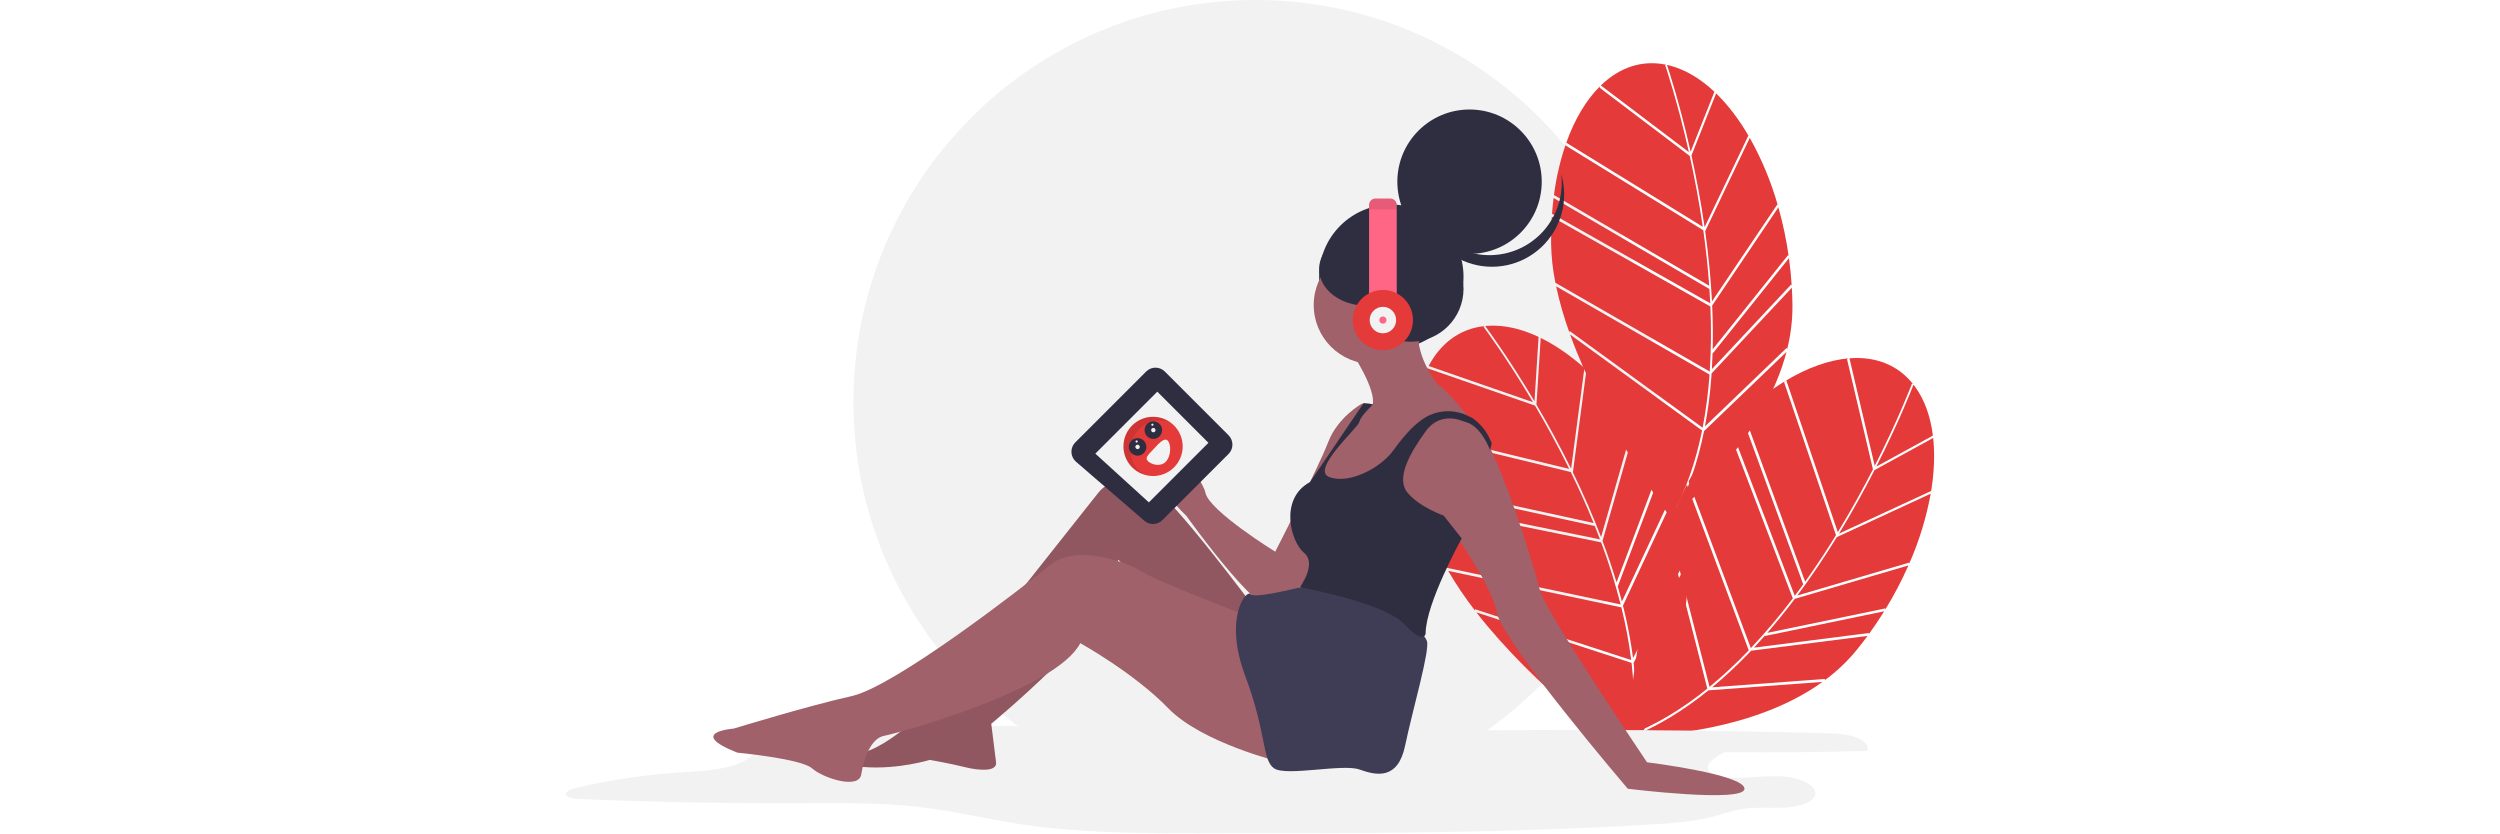
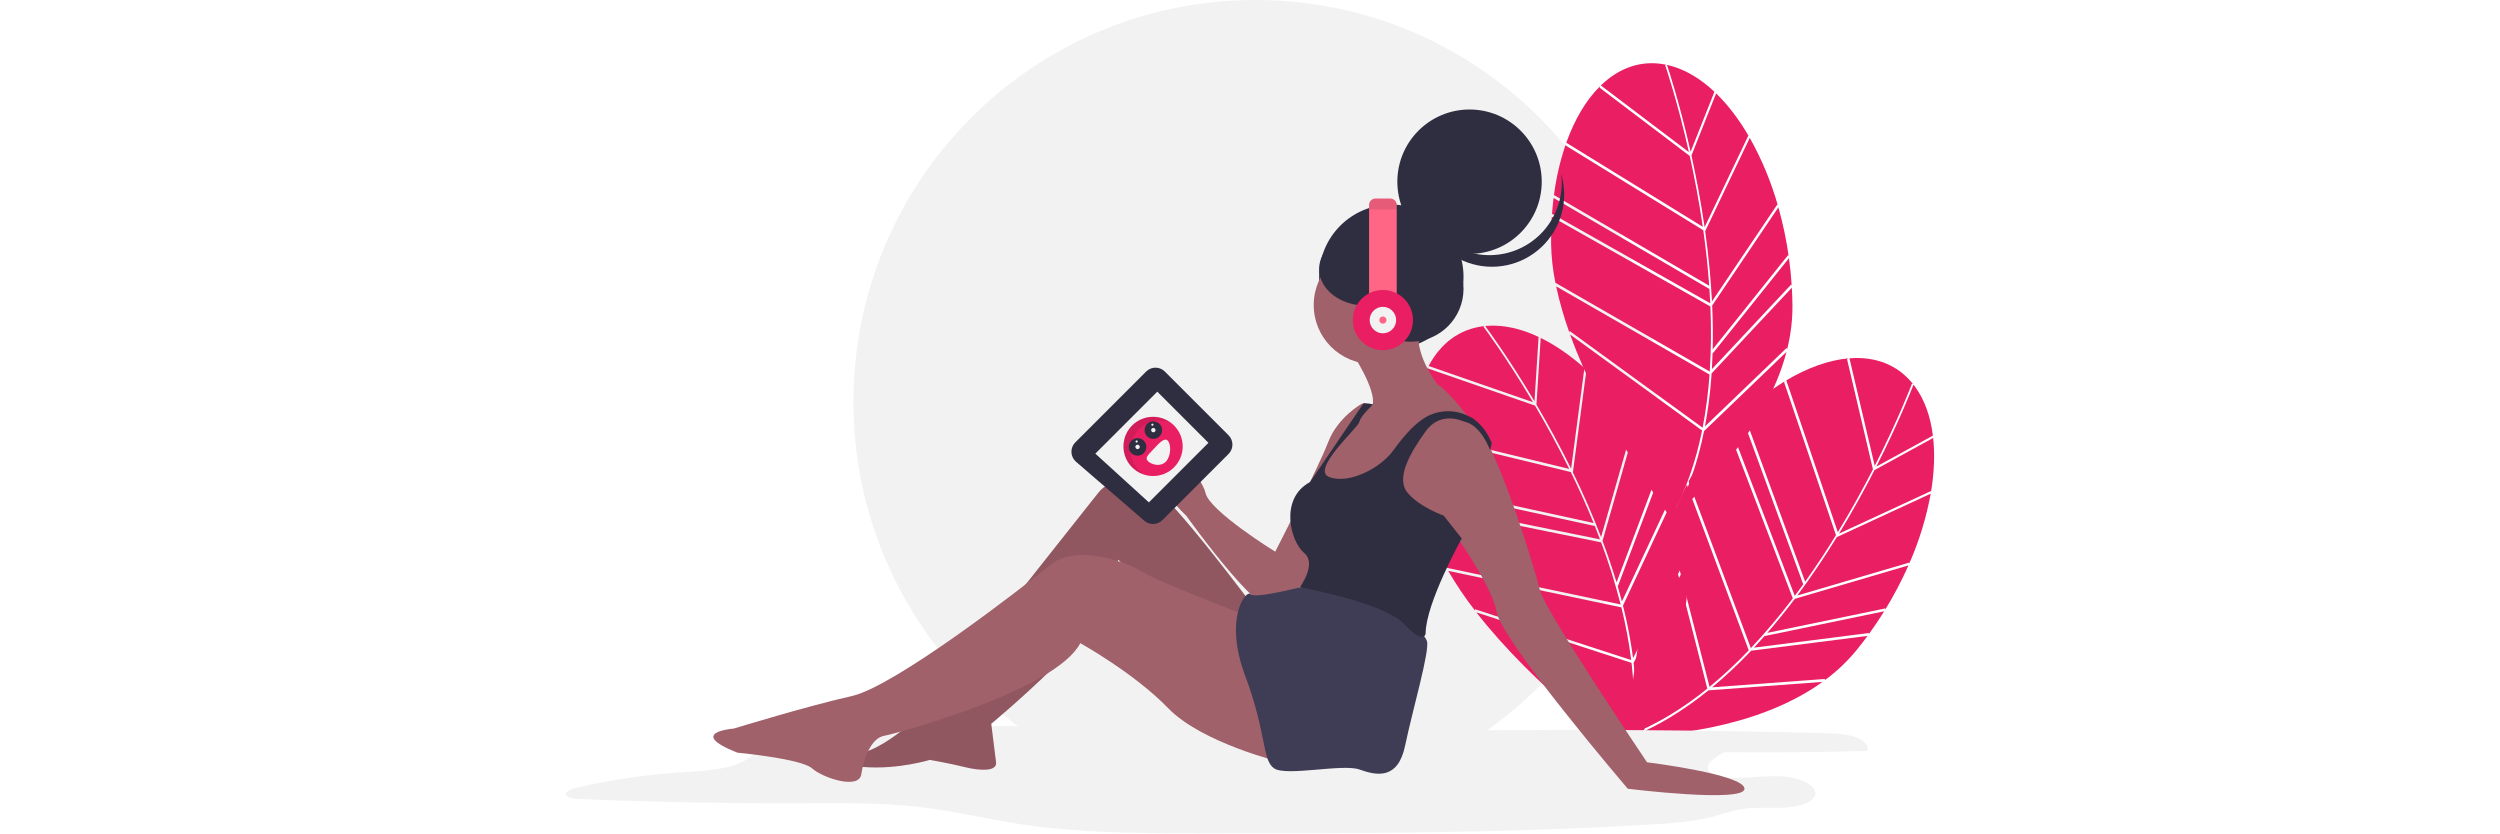
<svg xmlns="http://www.w3.org/2000/svg" id="ebf3a80a-68e4-4533-be35-e3aec350643c" data-name="Layer 1" width="150" height="50" viewBox="0 0 1137.096 692.552">
  <circle cx="573" cy="334" r="334" fill="#f2f2f2" />
-   <path d="M987.306,181.52,966.881,232.953c3.952,17.89,7.818,38.066,10.92,59.549l36.366-76.104.596.918c-8.331-14.399-17.805-26.822-28.085-36.643Z" transform="translate(-31.45212 -103.7239)" fill="#E43A3A" />
-   <path d="M966.182,229.816l19.786-49.821c-11.601-10.908-24.213-18.503-37.371-21.855-.685-.174-1.366-.327-2.047-.477C948.137,162.384,957.27,190.158,966.182,229.816Z" transform="translate(-31.45212 -103.7239)" fill="#E43A3A" />
-   <path d="M1049.753,340.152l.459,1.141q-.731-11.648-2.298-23.047l-63.22,79.011-.23-.513q-.205,6.994-.615,13.798Z" transform="translate(-31.45212 -103.7239)" fill="#E43A3A" />
-   <path d="M1038.213,273.69l.532,1.048a258.753,258.753,0,0,0-23.41-56.414l-37.059,77.554q4.224,30.224,5.653,58.33Z" transform="translate(-31.45212 -103.7239)" fill="#E43A3A" />
-   <path d="M862.48,223.416a216.052,216.052,0,0,0-9.869,42.413l129.016,75.374c-1.154-16.236-2.901-31.77-4.927-46.125L862.341,224.636Z" transform="translate(-31.45212 -103.7239)" fill="#E43A3A" />
-   <path d="M850.907,282.67l.117-1.228,131.463,74.332q-.279-5.982-.672-11.86L852.322,268.262l.126-1.226Q851.463,274.666,850.907,282.67Z" transform="translate(-31.45212 -103.7239)" fill="#E43A3A" />
-   <path d="M1047.216,315.683l.494,1.1a309.002,309.002,0,0,0-8.595-40.756l-55.018,81.607q.847,18.747.426,36.402Z" transform="translate(-31.45212 -103.7239)" fill="#E43A3A" />
-   <path d="M977.336,461.997c-5.245,26.029-13.289,49.241-24.064,69.369,15.066-12.846,74.88-67.247,92.583-135.206Z" transform="translate(-31.45212 -103.7239)" fill="#E43A3A" />
-   <path d="M854.425,341.702a298.925,298.925,0,0,0,11.045,38.461l.205-1.33,110.48,80.358a371.631,371.631,0,0,0,5.753-44.166Z" transform="translate(-31.45212 -103.7239)" fill="#E43A3A" />
-   <path d="M964.757,230.161c-9.653-42.904-19.546-71.742-19.689-72.155l.619-.531c-20.213-4.154-38.809,2.443-54.116,17.259Z" transform="translate(-31.45212 -103.7239)" fill="#E43A3A" />
-   <path d="M983.616,414.05c-.095,1.406-.184,2.818-.293,4.212A369.22,369.22,0,0,1,978.1,458.098l67.869-65.214.423,1.129a146.38,146.38,0,0,0,4.421-36.679q-.081-7.287-.507-14.512Z" transform="translate(-31.45212 -103.7239)" fill="#E43A3A" />
-   <path d="M976.289,292.214c-3.082-21.238-6.91-41.174-10.818-58.855L890.605,176.66l.195-1.181c-11.43,11.351-20.978,27.335-27.939,46.867Z" transform="translate(-31.45212 -103.7239)" fill="#E43A3A" />
-   <path d="M975.7,461.505,866.028,381.735c27.181,75.315,80.19,147.67,83.584,152.263C962.174,511.948,970.494,487.22,975.7,461.505Z" transform="translate(-31.45212 -103.7239)" fill="#E43A3A" />
-   <path d="M982.024,412.491l.063-.067a501.541,501.541,0,0,0,.517-53.985l-131.786-74.515q-.705,10.848-.589,22.307a179.711,179.711,0,0,0,3.584,32.519Z" transform="translate(-31.45212 -103.7239)" fill="#E43A3A" />
-   <path d="M1167.585,467.774l-48.536,26.586c-8.367,16.299-18.257,34.304-29.571,52.83l76.549-35.42-.126,1.087c2.767-16.404,3.394-32.014,1.741-46.135Z" transform="translate(-31.45212 -103.7239)" fill="#E43A3A" />
-   <path d="M1120.512,491.498l47.016-25.752c-1.978-15.801-6.847-29.694-14.843-40.668-.416-.571-.844-1.123-1.273-1.673C1149.623,428.053,1138.942,455.27,1120.512,491.498Z" transform="translate(-31.45212 -103.7239)" fill="#E43A3A" />
-   <path d="M1114.503,629.781l-.374,1.171q6.866-9.438,12.93-19.217l-99.085,20.531.15-.542q-4.619,5.256-9.274,10.235Z" transform="translate(-31.45212 -103.7239)" fill="#E43A3A" />
-   <path d="M1148.006,571.232l-.259,1.147a258.753,258.753,0,0,0,17.952-58.381l-78.008,36.094q-16.024,25.972-32.85,48.531Z" transform="translate(-31.45212 -103.7239)" fill="#E43A3A" />
-   <path d="M1044.723,420.426a216.052,216.052,0,0,0-34.653,26.371l51.293,140.341c9.467-13.241,18.029-26.32,25.624-38.667l-43.149-127.193Z" transform="translate(-31.45212 -103.7239)" fill="#E43A3A" />
-   <path d="M998.017,458.681l.873-.871,53.841,141.098q3.6-4.785,7.047-9.563L1008.296,448.487l.878-.864Q1003.55,452.871,998.017,458.681Z" transform="translate(-31.45212 -103.7239)" fill="#E43A3A" />
-   <path d="M1128.156,609.317l-.321,1.162a309.003,309.003,0,0,0,19.375-36.872l-94.424,27.762q-11.305,14.979-22.89,28.308Z" transform="translate(-31.45212 -103.7239)" fill="#E43A3A" />
-   <path d="M981.014,677.436c-20.642,16.702-41.642,29.448-62.778,38.078,19.798-.285,100.563-4.033,157.543-45.084Z" transform="translate(-31.45212 -103.7239)" fill="#E43A3A" />
-   <path d="M963.076,506.391a298.924,298.924,0,0,0-16.024,36.666l1.006-.894L981.895,674.52a371.626,371.626,0,0,0,32.6-30.347Z" transform="translate(-31.45212 -103.7239)" fill="#E43A3A" />
-   <path d="M1119.194,490.855c19.93-39.201,30.704-67.721,30.857-68.131l.815-.014c-12.918-16.092-31.448-22.871-52.688-21.223Z" transform="translate(-31.45212 -103.7239)" fill="#E43A3A" />
-   <path d="M1016.432,644.513c-.97,1.022-1.939,2.053-2.912,3.057a369.223,369.223,0,0,1-29.431,27.35l93.867-6.939-.395,1.139a146.38,146.38,0,0,0,26.8-25.43q4.585-5.664,8.865-11.5Z" transform="translate(-31.45212 -103.7239)" fill="#E43A3A" />
-   <path d="M1088.497,546.003c11.172-18.323,20.94-36.119,29.207-52.23l-21.497-91.419.903-.785c-16.043,1.452-33.592,7.673-51.411,18.277Z" transform="translate(-31.45212 -103.7239)" fill="#E43A3A" />
-   <path d="M980.068,676.013,946.478,544.625c-27.103,75.343-32.425,164.88-32.74,170.583C937.476,706.237,959.657,692.499,980.068,676.013Z" transform="translate(-31.45212 -103.7239)" fill="#E43A3A" />
-   <path d="M1016.2,642.296l.092-.012a501.536,501.536,0,0,0,34.83-41.249L997.148,459.59q-7.462,7.905-14.681,16.805a179.711,179.711,0,0,0-17.981,27.332Z" transform="translate(-31.45212 -103.7239)" fill="#E43A3A" />
-   <path d="M841.586,384.755l-3.527,55.228c9.288,15.793,19.201,33.785,28.792,53.258l11.061-83.618.851.688c-12.374-11.118-25.224-20.005-38.036-26.168Z" transform="translate(-31.45212 -103.7239)" fill="#E43A3A" />
-   <path d="M836.425,437.215l3.417-53.497c-14.405-6.788-28.747-10.113-42.296-9.234-.705.046-1.4.111-2.094.179C798.421,378.662,815.691,402.254,836.425,437.215Z" transform="translate(-31.45212 -103.7239)" fill="#E43A3A" />
-   <path d="M950.008,516.316l.789.943q-4.296-10.852-9.309-21.208l-35.702,94.683-.378-.416q1.967,6.715,3.68,13.312Z" transform="translate(-31.45212 -103.7239)" fill="#E43A3A" />
-   <path d="M918.49,456.675l.83.832A258.753,258.753,0,0,0,879.619,411.092l-11.273,85.211q13.359,27.438,23.406,53.726Z" transform="translate(-31.45212 -103.7239)" fill="#E43A3A" />
-   <path d="M735.822,463.182a216.052,216.052,0,0,0,3.724,43.386l145.996,31.804c-6.116-15.084-12.579-29.318-18.943-42.343l-130.532-31.644Z" transform="translate(-31.45212 -103.7239)" fill="#E43A3A" />
-   <path d="M743.132,523.112l-.268-1.204,148.001,30.057q-2.114-5.603-4.305-11.072l-146.535-31.921-.259-1.205Q741.186,515.328,743.132,523.112Z" transform="translate(-31.45212 -103.7239)" fill="#E43A3A" />
-   <path d="M940.032,493.83l.81.893a309.003,309.003,0,0,0-20.772-36.104l-27.099,94.617q6.6,17.567,11.656,34.487Z" transform="translate(-31.45212 -103.7239)" fill="#E43A3A" />
-   <path d="M918.799,654.579c3.057,26.376,2.581,50.937-1.444,73.41,10.358-16.874,50.427-87.099,46.258-157.203Z" transform="translate(-31.45212 -103.7239)" fill="#E43A3A" />
-   <path d="M764.724,578.165a298.926,298.926,0,0,0,22.392,33.163L786.9,610l129.908,42.274a371.631,371.631,0,0,0-8.181-43.781Z" transform="translate(-31.45212 -103.7239)" fill="#E43A3A" />
-   <path d="M835.177,437.983c-22.442-37.819-40.764-62.187-41.028-62.536l.425-.696c-20.507,2.297-36.153,14.319-46.132,33.141Z" transform="translate(-31.45212 -103.7239)" fill="#E43A3A" />
-   <path d="M909.952,607.039c.344,1.367.696,2.737,1.023,4.096a369.221,369.221,0,0,1,7.345,39.5L962.709,567.636l.751.944a146.38,146.38,0,0,0-7.133-36.25q-2.329-6.905-4.967-13.644Z" transform="translate(-31.45212 -103.7239)" fill="#E43A3A" />
-   <path d="M865.324,493.434c-9.496-19.245-19.298-37.022-28.48-52.629L748.119,410.023l-.18-1.183c-7.362,14.328-11.502,32.48-12.084,53.208Z" transform="translate(-31.45212 -103.7239)" fill="#E43A3A" />
-   <path d="M917.091,654.616,788.133,612.652c49.13,63.226,121.907,115.652,126.555,118.971C919.819,706.77,920.089,680.681,917.091,654.616Z" transform="translate(-31.45212 -103.7239)" fill="#E43A3A" />
-   <path d="M907.955,606.048l.039-.084a501.537,501.537,0,0,0-16.195-51.501L743.434,524.332q2.683,10.534,6.335,21.396a179.711,179.711,0,0,0,13.46,29.819Z" transform="translate(-31.45212 -103.7239)" fill="#E43A3A" />
+   <path d="M987.306,181.52,966.881,232.953c3.952,17.89,7.818,38.066,10.92,59.549l36.366-76.104.596.918c-8.331-14.399-17.805-26.822-28.085-36.643Z" transform="translate(-31.45212 -103.7239)" fill="#E91E63" />
+   <path d="M966.182,229.816l19.786-49.821c-11.601-10.908-24.213-18.503-37.371-21.855-.685-.174-1.366-.327-2.047-.477C948.137,162.384,957.27,190.158,966.182,229.816Z" transform="translate(-31.45212 -103.7239)" fill="#E91E63" />
+   <path d="M1049.753,340.152l.459,1.141q-.731-11.648-2.298-23.047l-63.22,79.011-.23-.513q-.205,6.994-.615,13.798Z" transform="translate(-31.45212 -103.7239)" fill="#E91E63" />
+   <path d="M1038.213,273.69l.532,1.048a258.753,258.753,0,0,0-23.41-56.414l-37.059,77.554q4.224,30.224,5.653,58.33Z" transform="translate(-31.45212 -103.7239)" fill="#E91E63" />
+   <path d="M862.48,223.416a216.052,216.052,0,0,0-9.869,42.413l129.016,75.374c-1.154-16.236-2.901-31.77-4.927-46.125L862.341,224.636Z" transform="translate(-31.45212 -103.7239)" fill="#E91E63" />
+   <path d="M850.907,282.67l.117-1.228,131.463,74.332q-.279-5.982-.672-11.86L852.322,268.262l.126-1.226Q851.463,274.666,850.907,282.67Z" transform="translate(-31.45212 -103.7239)" fill="#E91E63" />
+   <path d="M1047.216,315.683l.494,1.1a309.002,309.002,0,0,0-8.595-40.756l-55.018,81.607q.847,18.747.426,36.402Z" transform="translate(-31.45212 -103.7239)" fill="#E91E63" />
+   <path d="M977.336,461.997c-5.245,26.029-13.289,49.241-24.064,69.369,15.066-12.846,74.88-67.247,92.583-135.206Z" transform="translate(-31.45212 -103.7239)" fill="#E91E63" />
+   <path d="M854.425,341.702a298.925,298.925,0,0,0,11.045,38.461l.205-1.33,110.48,80.358a371.631,371.631,0,0,0,5.753-44.166Z" transform="translate(-31.45212 -103.7239)" fill="#E91E63" />
+   <path d="M964.757,230.161c-9.653-42.904-19.546-71.742-19.689-72.155l.619-.531c-20.213-4.154-38.809,2.443-54.116,17.259Z" transform="translate(-31.45212 -103.7239)" fill="#E91E63" />
+   <path d="M983.616,414.05c-.095,1.406-.184,2.818-.293,4.212A369.22,369.22,0,0,1,978.1,458.098l67.869-65.214.423,1.129a146.38,146.38,0,0,0,4.421-36.679q-.081-7.287-.507-14.512Z" transform="translate(-31.45212 -103.7239)" fill="#E91E63" />
+   <path d="M976.289,292.214c-3.082-21.238-6.91-41.174-10.818-58.855L890.605,176.66l.195-1.181c-11.43,11.351-20.978,27.335-27.939,46.867Z" transform="translate(-31.45212 -103.7239)" fill="#E91E63" />
+   <path d="M975.7,461.505,866.028,381.735c27.181,75.315,80.19,147.67,83.584,152.263C962.174,511.948,970.494,487.22,975.7,461.505Z" transform="translate(-31.45212 -103.7239)" fill="#E91E63" />
+   <path d="M982.024,412.491l.063-.067a501.541,501.541,0,0,0,.517-53.985l-131.786-74.515q-.705,10.848-.589,22.307a179.711,179.711,0,0,0,3.584,32.519Z" transform="translate(-31.45212 -103.7239)" fill="#E91E63" />
+   <path d="M1167.585,467.774l-48.536,26.586c-8.367,16.299-18.257,34.304-29.571,52.83l76.549-35.42-.126,1.087c2.767-16.404,3.394-32.014,1.741-46.135Z" transform="translate(-31.45212 -103.7239)" fill="#E91E63" />
+   <path d="M1120.512,491.498l47.016-25.752c-1.978-15.801-6.847-29.694-14.843-40.668-.416-.571-.844-1.123-1.273-1.673C1149.623,428.053,1138.942,455.27,1120.512,491.498Z" transform="translate(-31.45212 -103.7239)" fill="#E91E63" />
+   <path d="M1114.503,629.781l-.374,1.171q6.866-9.438,12.93-19.217l-99.085,20.531.15-.542q-4.619,5.256-9.274,10.235Z" transform="translate(-31.45212 -103.7239)" fill="#E91E63" />
+   <path d="M1148.006,571.232l-.259,1.147a258.753,258.753,0,0,0,17.952-58.381l-78.008,36.094q-16.024,25.972-32.85,48.531Z" transform="translate(-31.45212 -103.7239)" fill="#E91E63" />
+   <path d="M1044.723,420.426a216.052,216.052,0,0,0-34.653,26.371l51.293,140.341c9.467-13.241,18.029-26.32,25.624-38.667l-43.149-127.193Z" transform="translate(-31.45212 -103.7239)" fill="#E91E63" />
+   <path d="M998.017,458.681l.873-.871,53.841,141.098q3.6-4.785,7.047-9.563L1008.296,448.487l.878-.864Q1003.55,452.871,998.017,458.681Z" transform="translate(-31.45212 -103.7239)" fill="#E91E63" />
+   <path d="M1128.156,609.317l-.321,1.162a309.003,309.003,0,0,0,19.375-36.872l-94.424,27.762q-11.305,14.979-22.89,28.308Z" transform="translate(-31.45212 -103.7239)" fill="#E91E63" />
+   <path d="M981.014,677.436c-20.642,16.702-41.642,29.448-62.778,38.078,19.798-.285,100.563-4.033,157.543-45.084Z" transform="translate(-31.45212 -103.7239)" fill="#E91E63" />
+   <path d="M963.076,506.391a298.924,298.924,0,0,0-16.024,36.666l1.006-.894L981.895,674.52a371.626,371.626,0,0,0,32.6-30.347Z" transform="translate(-31.45212 -103.7239)" fill="#E91E63" />
+   <path d="M1119.194,490.855c19.93-39.201,30.704-67.721,30.857-68.131l.815-.014c-12.918-16.092-31.448-22.871-52.688-21.223Z" transform="translate(-31.45212 -103.7239)" fill="#E91E63" />
+   <path d="M1016.432,644.513c-.97,1.022-1.939,2.053-2.912,3.057a369.223,369.223,0,0,1-29.431,27.35l93.867-6.939-.395,1.139a146.38,146.38,0,0,0,26.8-25.43q4.585-5.664,8.865-11.5Z" transform="translate(-31.45212 -103.7239)" fill="#E91E63" />
+   <path d="M1088.497,546.003c11.172-18.323,20.94-36.119,29.207-52.23l-21.497-91.419.903-.785c-16.043,1.452-33.592,7.673-51.411,18.277Z" transform="translate(-31.45212 -103.7239)" fill="#E91E63" />
+   <path d="M980.068,676.013,946.478,544.625c-27.103,75.343-32.425,164.88-32.74,170.583C937.476,706.237,959.657,692.499,980.068,676.013Z" transform="translate(-31.45212 -103.7239)" fill="#E91E63" />
+   <path d="M1016.2,642.296l.092-.012a501.536,501.536,0,0,0,34.83-41.249L997.148,459.59q-7.462,7.905-14.681,16.805a179.711,179.711,0,0,0-17.981,27.332Z" transform="translate(-31.45212 -103.7239)" fill="#E91E63" />
+   <path d="M841.586,384.755l-3.527,55.228c9.288,15.793,19.201,33.785,28.792,53.258l11.061-83.618.851.688c-12.374-11.118-25.224-20.005-38.036-26.168Z" transform="translate(-31.45212 -103.7239)" fill="#E91E63" />
+   <path d="M836.425,437.215l3.417-53.497c-14.405-6.788-28.747-10.113-42.296-9.234-.705.046-1.4.111-2.094.179C798.421,378.662,815.691,402.254,836.425,437.215Z" transform="translate(-31.45212 -103.7239)" fill="#E91E63" />
+   <path d="M950.008,516.316l.789.943q-4.296-10.852-9.309-21.208l-35.702,94.683-.378-.416q1.967,6.715,3.68,13.312Z" transform="translate(-31.45212 -103.7239)" fill="#E91E63" />
+   <path d="M918.49,456.675l.83.832A258.753,258.753,0,0,0,879.619,411.092l-11.273,85.211q13.359,27.438,23.406,53.726Z" transform="translate(-31.45212 -103.7239)" fill="#E91E63" />
+   <path d="M735.822,463.182a216.052,216.052,0,0,0,3.724,43.386l145.996,31.804c-6.116-15.084-12.579-29.318-18.943-42.343l-130.532-31.644Z" transform="translate(-31.45212 -103.7239)" fill="#E91E63" />
+   <path d="M743.132,523.112l-.268-1.204,148.001,30.057q-2.114-5.603-4.305-11.072l-146.535-31.921-.259-1.205Q741.186,515.328,743.132,523.112Z" transform="translate(-31.45212 -103.7239)" fill="#E91E63" />
+   <path d="M940.032,493.83l.81.893a309.003,309.003,0,0,0-20.772-36.104l-27.099,94.617q6.6,17.567,11.656,34.487Z" transform="translate(-31.45212 -103.7239)" fill="#E91E63" />
+   <path d="M918.799,654.579c3.057,26.376,2.581,50.937-1.444,73.41,10.358-16.874,50.427-87.099,46.258-157.203Z" transform="translate(-31.45212 -103.7239)" fill="#E91E63" />
+   <path d="M764.724,578.165a298.926,298.926,0,0,0,22.392,33.163L786.9,610l129.908,42.274a371.631,371.631,0,0,0-8.181-43.781Z" transform="translate(-31.45212 -103.7239)" fill="#E91E63" />
+   <path d="M835.177,437.983c-22.442-37.819-40.764-62.187-41.028-62.536l.425-.696c-20.507,2.297-36.153,14.319-46.132,33.141Z" transform="translate(-31.45212 -103.7239)" fill="#E91E63" />
+   <path d="M909.952,607.039c.344,1.367.696,2.737,1.023,4.096a369.221,369.221,0,0,1,7.345,39.5L962.709,567.636l.751.944a146.38,146.38,0,0,0-7.133-36.25q-2.329-6.905-4.967-13.644Z" transform="translate(-31.45212 -103.7239)" fill="#E91E63" />
+   <path d="M865.324,493.434c-9.496-19.245-19.298-37.022-28.48-52.629L748.119,410.023l-.18-1.183c-7.362,14.328-11.502,32.48-12.084,53.208Z" transform="translate(-31.45212 -103.7239)" fill="#E91E63" />
+   <path d="M917.091,654.616,788.133,612.652c49.13,63.226,121.907,115.652,126.555,118.971C919.819,706.77,920.089,680.681,917.091,654.616Z" transform="translate(-31.45212 -103.7239)" fill="#E91E63" />
+   <path d="M907.955,606.048l.039-.084a501.537,501.537,0,0,0-16.195-51.501L743.434,524.332q2.683,10.534,6.335,21.396a179.711,179.711,0,0,0,13.46,29.819Z" transform="translate(-31.45212 -103.7239)" fill="#E91E63" />
  <path d="M773.269,710.909q151.461-1.787,302.912,2.049c8.686.22,17.699.503,25.369,2.803s13.573,7.235,11.475,11.975q-59.121,1.749-118.365,1.081c-8.601,4.213-18.044,10.559-12.758,16.24,3.658,3.932,12.687,5.102,20.583,5.111,14.301.017,28.659-2.331,42.749-.953s28.148,8.788,24.021,16.481c-3.134,5.842-15.025,8.734-25.846,9.25s-21.901-.557-32.478.826c-10.052,1.315-18.76,4.731-28.167,7.115-14.839,3.762-31.289,4.924-47.473,5.913-124.272,7.592-249.574,7.532-374.578,7.463-50.607-.028-101.901-.104-150.77-7.492-27.856-4.211-54.55-10.751-82.758-14.144-33.694-4.053-68.517-3.503-102.973-3.382q-90.735.32-181.316-3.497c-4.494-.189-10.01-.831-11.223-3.27-1.415-2.846,4.329-5.067,9.184-6.202a533.256,533.256,0,0,1,83.659-12.479c14.268-1.003,28.971-1.514,42.093-4.817s24.587-10.229,24.464-18.308c-.038-2.464-1.077-5.101.979-7.278,2.731-2.89,9.451-3.554,15.248-3.869,64.269-3.493,128.889-4.952,193.45-4.366,22.71.206,45.514.663,68.063-.867,18.476-1.253,36.573-3.827,54.782-5.987,24.442-2.9,130.811-17.923,146.327-5.733,11.616,9.125-12.366,11.094,18.788,14.817C715.834,712.633,745.756,711.234,773.269,710.909Z" transform="translate(-31.45212 -103.7239)" fill="#f2f2f2" />
  <circle cx="686" cy="230" r="60" fill="#2f2e41" />
  <circle cx="751" cy="151" r="60" fill="#2f2e41" />
  <path d="M834.205,304.408a60.003,60.003,0,0,1-92.656-31.505,60.003,60.003,0,1,0,117.044-24.606A59.981,59.981,0,0,1,834.205,304.408Z" transform="translate(-31.45212 -103.7239)" fill="#2f2e41" />
  <circle cx="670.5" cy="253.5" r="49" fill="#a0616a" />
  <path d="M684.952,397.224s20,30,17,43c0,0-13,6-13,8s-12,21-12,21l-14,19-6,25h29l32-25,31-34s21-10,32-2l6,5s-21-28-31-34c0,0-18-22-16-44Z" transform="translate(-31.45212 -103.7239)" fill="#a0616a" />
  <path d="M692.952,439.224s-20,11-28,32-44,91-44,91-3,45-1,47,25-20,29-26,20-78,20-78l26-42,5-24Z" transform="translate(-31.45212 -103.7239)" fill="#a0616a" />
  <path d="M629.952,565.224l-9-3s-55-34-58-49-47-65-48-38,32,57,32,57,72,101,76,72Z" transform="translate(-31.45212 -103.7239)" fill="#a0616a" />
  <path d="M720.952,496.224s1,28,40,38c0,0,40,54,44,78s109,147,109,147,97,12,97,0-81-22-81-22-85-126-89-143-42-143-60-142c0,0-17-8-27-2S720.952,496.224,720.952,496.224Z" transform="translate(-31.45212 -103.7239)" fill="#a0616a" />
  <path d="M603.952,609.224s-70-94-85-100-34-10-45,4-141,178-141,178-46,47-69,38c0,0-12,10,16,12s54-6,54-6,17,3,29,6,27,4,26-4l-4-32s103-85,106-121c0,0-2-17,0-15s44,47,63,57,66,24,66,24Z" transform="translate(-31.45212 -103.7239)" fill="#a0616a" />
  <path d="M603.952,609.224s-70-94-85-100-34-10-45,4-141,178-141,178-46,47-69,38c0,0-12,10,16,12s54-6,54-6,17,3,29,6,27,4,26-4l-4-32s103-85,106-121c0,0-2-17,0-15s44,47,63,57,66,24,66,24Z" transform="translate(-31.45212 -103.7239)" opacity="0.1" />
  <path d="M614.952,622.224s-92-35-104-43-55-24-77-6-129,101-165,109-98,27-98,27-40,3,3,20c0,0,53,5,62,13s39,18,41,5,8-30,19-32,143-38,163-77c0,0,45,25,73,54s94,45,94,45Z" transform="translate(-31.45212 -103.7239)" fill="#a0616a" />
  <path d="M647.952,590.224s-43.835,11.652-47.418,7.326-22.582,19.674-4.582,67.674,14,70,24,77,57-4,71,1,32,9,38-20,21-80,18-87-19-23-19-23l-33-17Z" transform="translate(-31.45212 -103.7239)" fill="#3f3d56" />
  <path d="M799.452,477.724s-6.962-19.501-19.885-23.157a33.204,33.204,0,0,1-3.226-1.058c-4.855-1.927-19.663-6.135-30.388,8.715-13,18-25,39-15,51s30,19,30,19l15,19s-30,54-30,79c0,0-1,10-18-8s-86.569-30.445-86.569-30.445,14.569-19.555,3.569-28.555-21.071-44.848,4.965-58.924L694.452,438.724l8,1s-10.5,9.5-11.5,14.5-41,40-25,46,42-7,53-22c6.05-8.25,14.52-19.525,25.244-26.671a37.389,37.389,0,0,1,37.399-2.008l3.358,1.679h0a42.838,42.838,0,0,1,14.808,18.22l1.192,2.78Z" transform="translate(-31.45212 -103.7239)" fill="#2f2e41" />
  <circle cx="702" cy="240" r="44" fill="#2f2e41" />
  <ellipse cx="665" cy="223.5" rx="39" ry="30.5" fill="#2f2e41" />
  <ellipse cx="679.5" cy="271.5" rx="6.5" ry="11.5" fill="#a0616a" />
  <path d="M721.952,274.084v79.64h-23v-79.64a5.36,5.36,0,0,1,5.36-5.36h12.28A5.36,5.36,0,0,1,721.952,274.084Z" transform="translate(-31.45212 -103.7239)" fill="#ff6584" />
-   <circle cx="679" cy="266" r="25" fill="#E43A3A" />
+   <circle cx="679" cy="266" r="25" fill="#E91E63" />
  <circle cx="679" cy="266" r="11" fill="#f2f2f2" />
  <circle cx="679" cy="266" r="3" fill="#ff6584" />
  <path d="M721.952,274.084v3.64h-23v-3.64a5.36,5.36,0,0,1,5.36-5.36h12.28A5.36,5.36,0,0,1,721.952,274.084Z" transform="translate(-31.45212 -103.7239)" opacity="0.1" />
  <path d="M454.806,471.37l58.88-58.88a10.983,10.983,0,0,1,15.532,0l52.968,52.968a10.983,10.983,0,0,1,0,15.532L527.172,536.004a10.983,10.983,0,0,1-14.946.545l-56.834-49.101A10.983,10.983,0,0,1,454.806,471.37Z" transform="translate(-31.45212 -103.7239)" fill="#2f2e41" />
  <polygon points="440 377 491.5 325.5 534 368 484.5 417.5 440 377" fill="#f2f2f2" />
-   <circle cx="488" cy="371" r="24.611" fill="#E43A3A" />
+   <circle cx="488" cy="371" r="24.611" fill="#E91E63" />
  <path d="M508.498,495.7a24.611,24.611,0,0,1,25.071-41.134,24.61,24.61,0,1,0-22.335,43.356A24.781,24.781,0,0,1,508.498,495.7Z" transform="translate(-31.45212 -103.7239)" opacity="0.1" />
  <path d="M531.552,469.833c2.935,2.758,3.09,12.685-1.391,17.454s-11.902,2.575-14.837-.183-.273-5.034,4.209-9.804S528.617,467.076,531.552,469.833Z" transform="translate(-31.45212 -103.7239)" fill="#f2f2f2" />
  <circle cx="475.115" cy="371.401" r="7.292" fill="#2f2e41" />
  <circle cx="488.223" cy="357.451" r="7.292" fill="#2f2e41" />
  <circle cx="475.115" cy="371.401" r="1.823" fill="#f2f2f2" />
  <circle cx="474.331" cy="366.912" r="0.912" fill="#f2f2f2" />
  <circle cx="487.438" cy="352.962" r="0.912" fill="#f2f2f2" />
  <circle cx="488.223" cy="357.451" r="1.823" fill="#f2f2f2" />
</svg>
